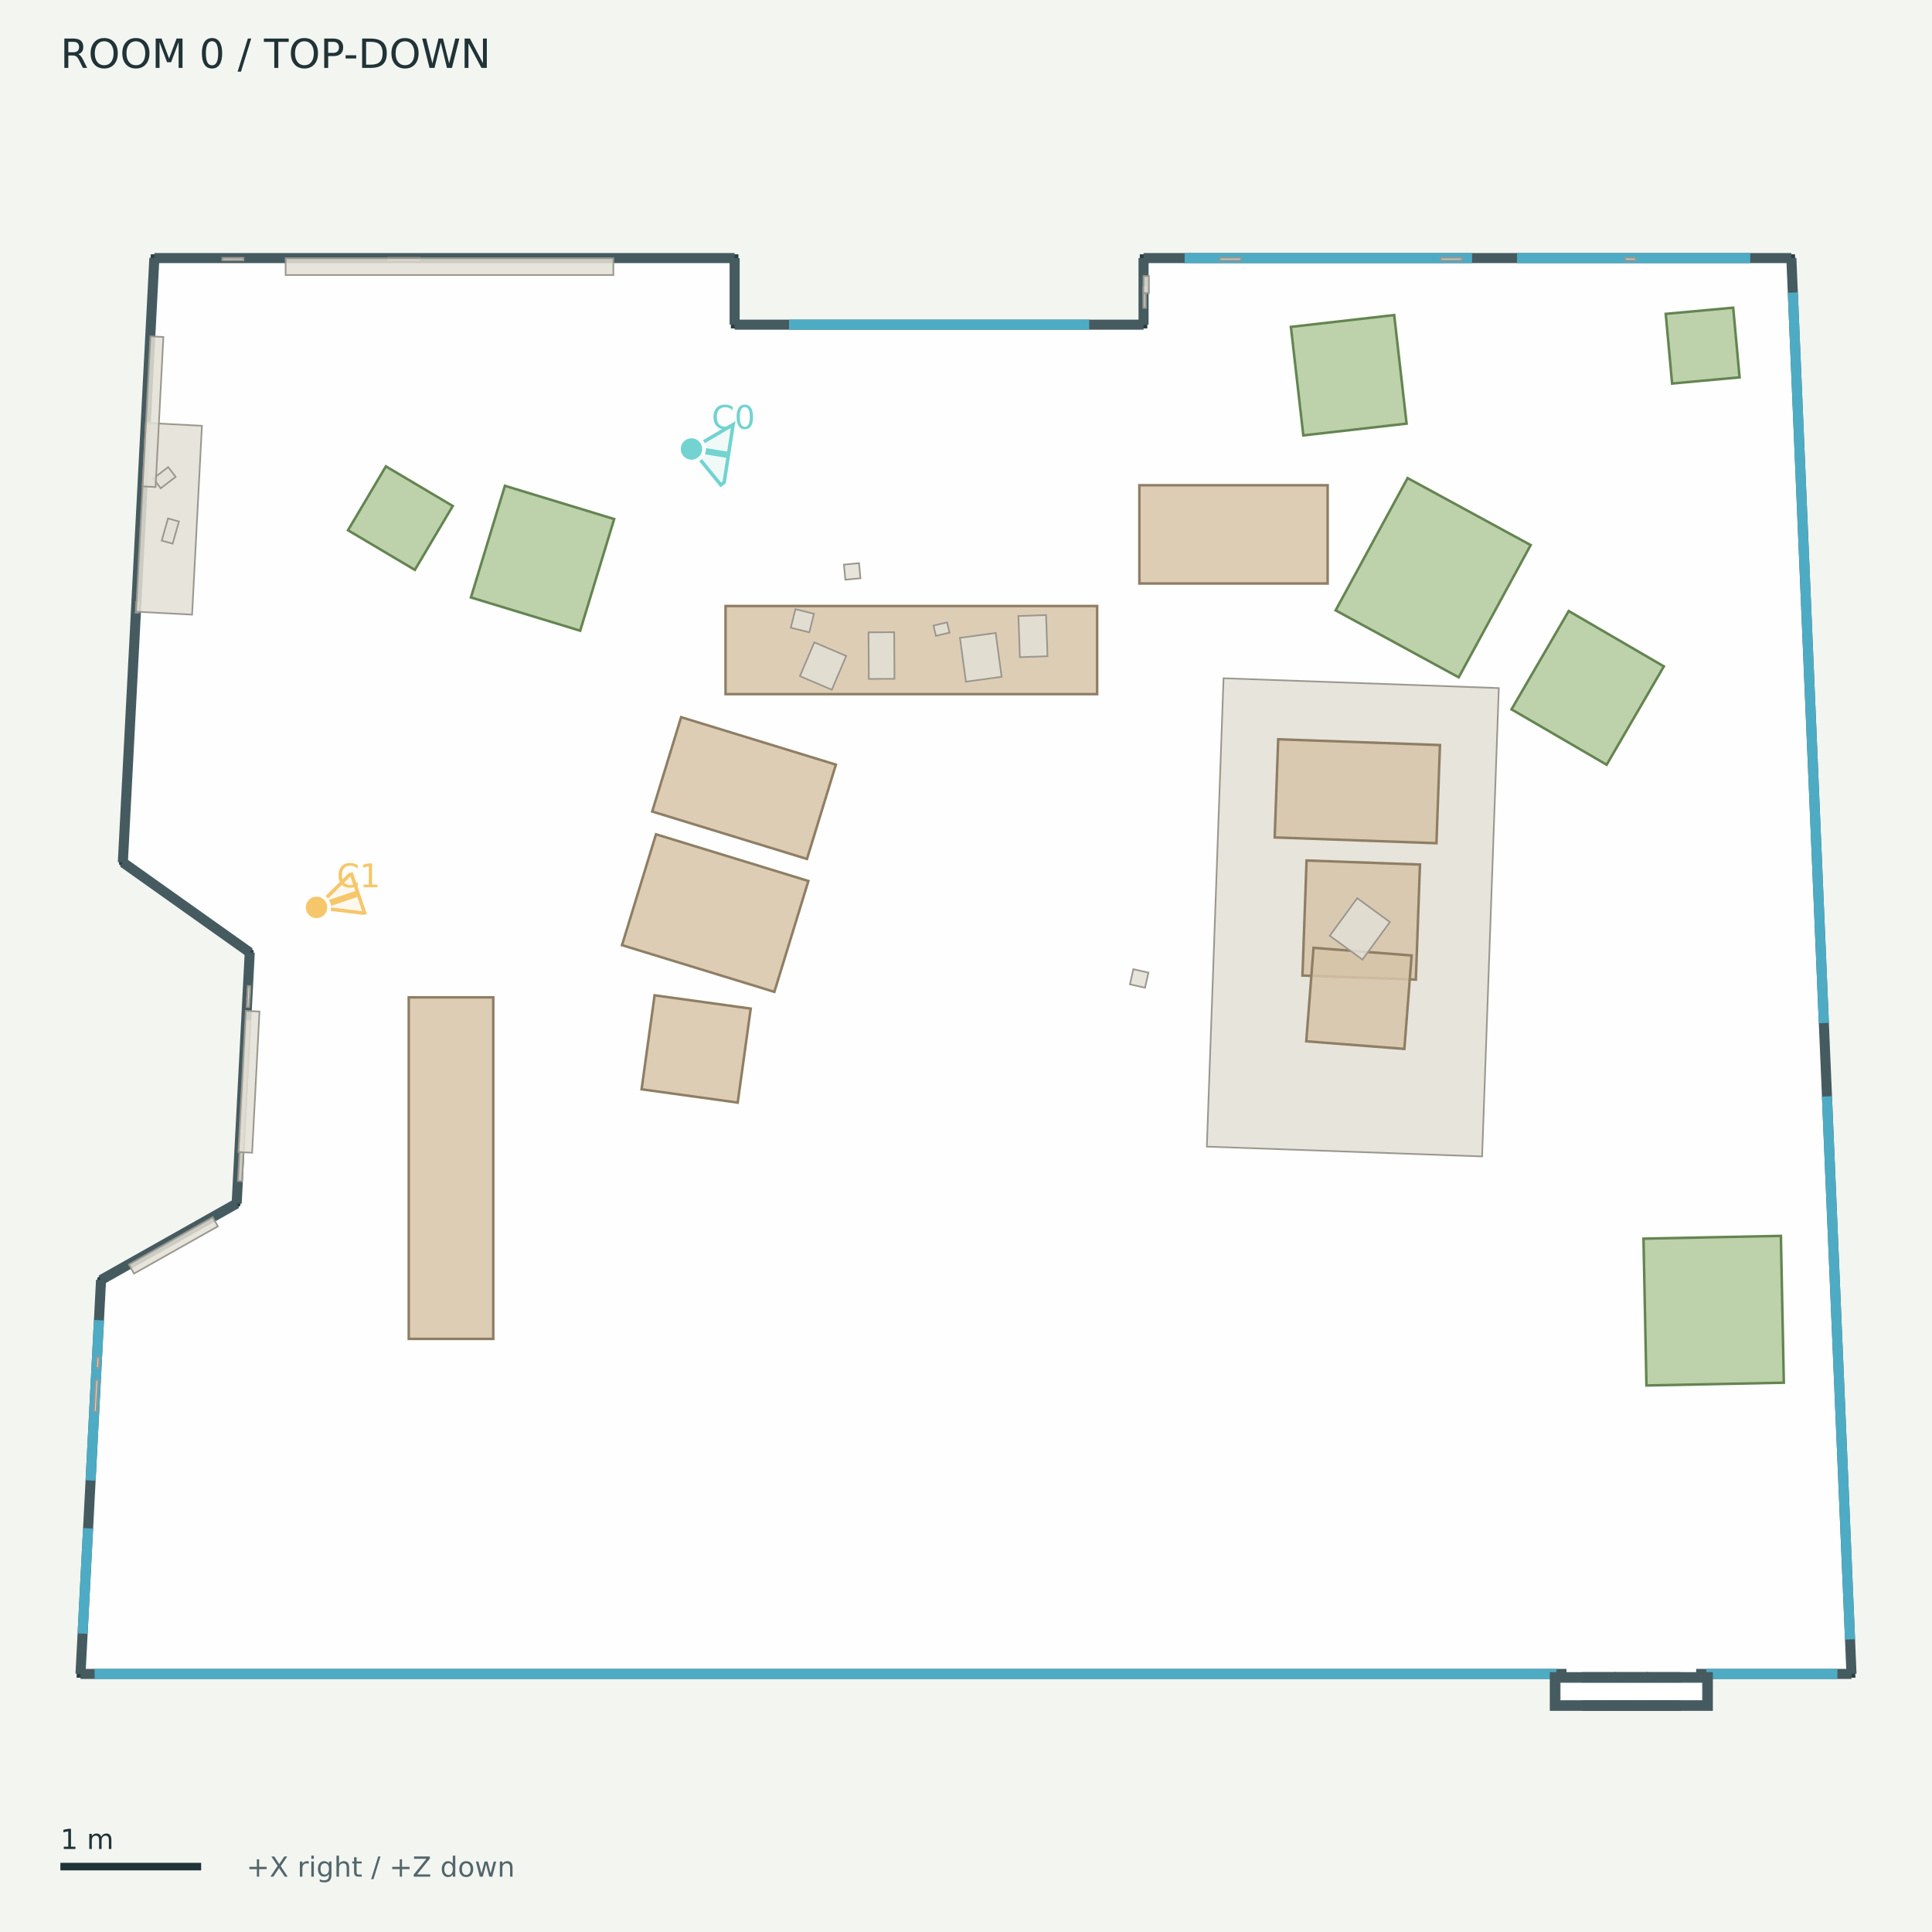
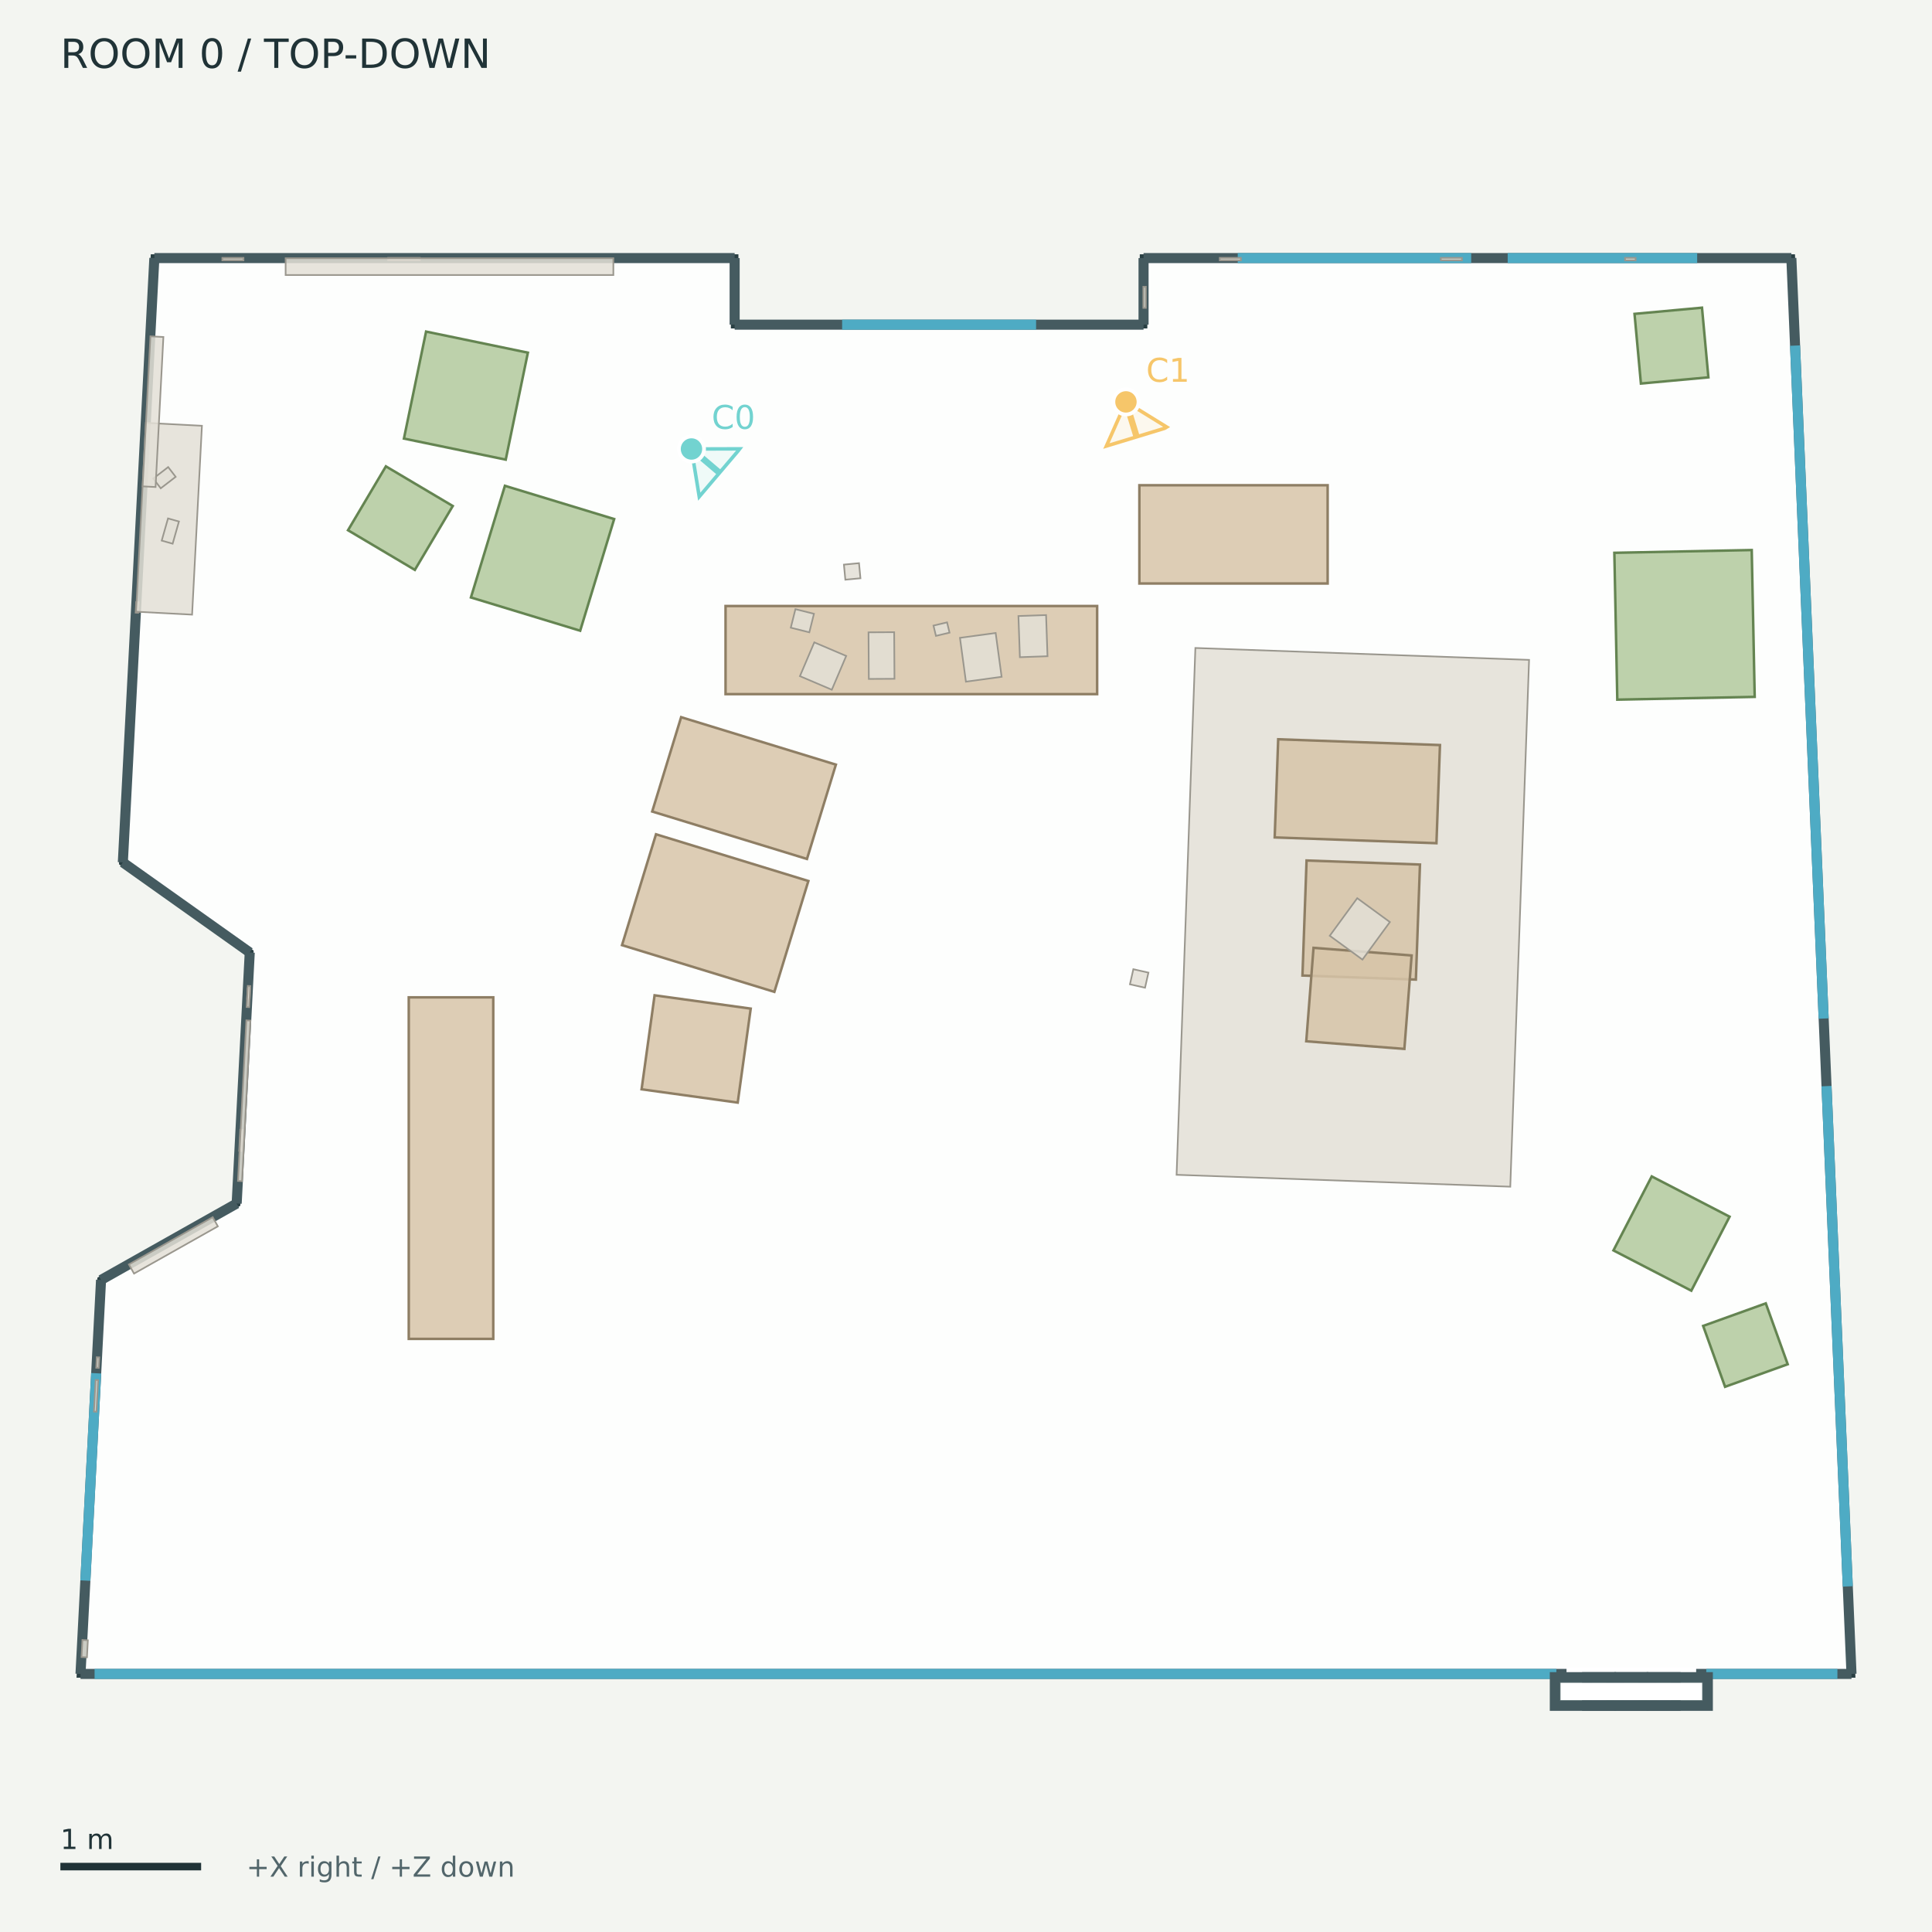
<svg xmlns="http://www.w3.org/2000/svg" width="768" height="768" viewBox="0 0 768 768">
  <rect width="100%" height="100%" fill="#f3f5f1" />
  <g font-family="DejaVu Sans">
    <defs>
      <clipPath id="map">
        <rect x="12" y="42" width="744" height="680" />
      </clipPath>
    </defs>
    <text x="24.00" y="27.00" font-size="16" fill="#203337">ROOM 0  /  TOP-DOWN</text>
    <g clip-path="url(#map)">
      <polygon points="61.36,102.59 292.03,102.59 292.03,129.06 454.58,129.06 454.58,102.59 712.09,102.59 736.00,665.41 32.00,665.41 40.17,508.79 94.08,478.42 99.28,378.62 48.83,342.81" fill="#ffffff" fill-opacity="0.85" stroke="#293f43" stroke-width="3" />
      <polyline points="61.36,102.59 292.03,102.59" fill="#455b60" fill-opacity="0.85" stroke="#455b60" stroke-width="4" />
      <polyline points="292.03,102.59 292.03,129.06" fill="#455b60" fill-opacity="0.85" stroke="#455b60" stroke-width="4" />
      <polyline points="292.03,129.06 454.58,129.06" fill="#455b60" fill-opacity="0.85" stroke="#455b60" stroke-width="4" />
      <polyline points="454.58,129.06 454.58,102.59" fill="#455b60" fill-opacity="0.85" stroke="#455b60" stroke-width="4" />
      <polyline points="454.58,102.59 712.09,102.59" fill="#455b60" fill-opacity="0.85" stroke="#455b60" stroke-width="4" />
      <polyline points="712.09,102.59 736.00,665.41" fill="#455b60" fill-opacity="0.85" stroke="#455b60" stroke-width="4" />
      <polyline points="736.00,665.41 32.00,665.41" fill="#455b60" fill-opacity="0.85" stroke="#455b60" stroke-width="4" />
      <polyline points="32.00,665.41 40.17,508.79" fill="#455b60" fill-opacity="0.85" stroke="#455b60" stroke-width="4" />
      <polyline points="40.17,508.79 94.08,478.42" fill="#455b60" fill-opacity="0.85" stroke="#455b60" stroke-width="4" />
      <polyline points="94.08,478.42 99.28,378.62" fill="#455b60" fill-opacity="0.85" stroke="#455b60" stroke-width="4" />
      <polyline points="99.28,378.62 48.83,342.81" fill="#455b60" fill-opacity="0.85" stroke="#455b60" stroke-width="4" />
      <polyline points="48.83,342.81 61.36,102.59" fill="#455b60" fill-opacity="0.85" stroke="#455b60" stroke-width="4" />
-       <polyline points="313.65,129.06 432.97,129.06" fill="none" fill-opacity="0.85" stroke="#4eabc4" stroke-width="4" />
-       <polyline points="470.91,102.59 585.17,102.59" fill="none" fill-opacity="0.85" stroke="#4eabc4" stroke-width="4" />
-       <polyline points="603.03,102.59 695.76,102.59" fill="none" fill-opacity="0.85" stroke="#4eabc4" stroke-width="4" />
-       <polyline points="712.67,116.30 725.01,406.67" fill="none" fill-opacity="0.85" stroke="#4eabc4" stroke-width="4" />
-       <polyline points="726.24,435.83 735.42,651.70" fill="none" fill-opacity="0.85" stroke="#4eabc4" stroke-width="4" />
-       <polyline points="32.84,649.39 35.02,607.54" fill="none" fill-opacity="0.85" stroke="#4eabc4" stroke-width="4" />
-       <polyline points="36.01,588.50 39.34,524.81" fill="none" fill-opacity="0.85" stroke="#4eabc4" stroke-width="4" />
+       <polyline points="334.76,129.06 411.86,129.06" fill="none" fill-opacity="0.85" stroke="#4eabc4" stroke-width="4" />
+       <polyline points="492.02,102.59 584.82,102.59" fill="none" fill-opacity="0.85" stroke="#4eabc4" stroke-width="4" />
+       <polyline points="599.33,102.59 674.65,102.59" fill="none" fill-opacity="0.85" stroke="#4eabc4" stroke-width="4" />
+       <polyline points="713.56,137.38 724.93,404.89" fill="none" fill-opacity="0.85" stroke="#4eabc4" stroke-width="4" />
+       <polyline points="726.07,431.75 734.52,630.62" fill="none" fill-opacity="0.85" stroke="#4eabc4" stroke-width="4" />
+       <polyline points="33.94,628.31 38.24,545.89" fill="none" fill-opacity="0.85" stroke="#4eabc4" stroke-width="4" />
      <polyline points="37.60,665.41 618.68,665.41" fill="none" fill-opacity="0.85" stroke="#4eabc4" stroke-width="4" />
      <polyline points="678.28,665.41 730.40,665.41" fill="none" fill-opacity="0.85" stroke="#4eabc4" stroke-width="4" />
      <polyline points="622.71,665.41 674.25,665.41" fill="none" fill-opacity="0.85" stroke="#ffffff" stroke-width="5" />
      <polygon points="618.07,666.70 640.41,666.70 640.41,678.09 618.07,678.09" fill="#455b60" fill-opacity="0.85" stroke="#455b60" stroke-width="4" />
      <polygon points="630.90,666.70 653.24,666.70 653.24,678.09 630.90,678.09" fill="#455b60" fill-opacity="0.85" stroke="#455b60" stroke-width="4" />
      <polygon points="643.72,666.70 666.06,666.70 666.06,678.09 643.72,678.09" fill="#455b60" fill-opacity="0.85" stroke="#455b60" stroke-width="4" />
      <polygon points="656.55,666.70 678.89,666.70 678.89,678.09 656.55,678.09" fill="#455b60" fill-opacity="0.85" stroke="#455b60" stroke-width="4" />
      <polygon points="622.83,671.45 674.13,671.45 674.13,673.33 622.83,673.33" fill="none" fill-opacity="0.85" stroke="#ffffff" stroke-width="5" />
      <polygon points="288.42,240.90 436.13,240.90 436.13,275.93 288.42,275.93" fill="#d7c4a8" fill-opacity="0.85" stroke="#8e7e64" stroke-width="1" />
      <polygon points="452.92,192.89 527.76,192.89 527.76,231.95 452.92,231.95" fill="#d7c4a8" fill-opacity="0.85" stroke="#8e7e64" stroke-width="1" />
      <polygon points="260.77,331.64 321.34,350.21 307.82,394.28 247.26,375.71" fill="#d7c4a8" fill-opacity="0.85" stroke="#8e7e64" stroke-width="1" />
      <polygon points="270.76,285.09 332.28,303.95 320.78,341.45 259.26,322.59" fill="#d7c4a8" fill-opacity="0.85" stroke="#8e7e64" stroke-width="1" />
      <polygon points="260.21,395.65 298.42,400.94 293.25,438.30 255.04,433.01" fill="#d7c4a8" fill-opacity="0.85" stroke="#8e7e64" stroke-width="1" />
      <polygon points="162.49,532.23 162.49,396.46 196.08,396.46 196.08,532.23" fill="#d7c4a8" fill-opacity="0.85" stroke="#8e7e64" stroke-width="1" />
-       <polygon points="654.49,550.75 653.31,492.38 707.93,491.28 709.10,549.65" fill="#b1c99c" fill-opacity="0.85" stroke="#648451" stroke-width="1" />
-       <polygon points="688.97,122.31 691.51,150.00 664.69,152.46 662.15,124.77" fill="#b1c99c" fill-opacity="0.85" stroke="#648451" stroke-width="1" />
+       <polygon points="642.90,278.12 641.73,219.75 696.34,218.65 697.52,277.02" fill="#b1c99c" fill-opacity="0.85" stroke="#648451" stroke-width="1" />
+       <polygon points="676.57,122.31 679.11,150.00 652.29,152.46 649.75,124.77" fill="#b1c99c" fill-opacity="0.85" stroke="#648451" stroke-width="1" />
      <polygon points="153.40,185.38 179.98,201.14 164.91,226.54 138.34,210.78" fill="#b1c99c" fill-opacity="0.85" stroke="#648451" stroke-width="1" />
      <polygon points="187.20,237.50 200.71,193.11 244.14,206.33 230.63,250.72" fill="#b1c99c" fill-opacity="0.85" stroke="#648451" stroke-width="1" />
-       <polygon points="559.14,168.39 518.09,173.08 513.15,129.94 554.21,125.24" fill="#b1c99c" fill-opacity="0.85" stroke="#648451" stroke-width="1" />
-       <polygon points="579.86,269.25 530.93,242.62 559.54,190.05 608.47,216.67" fill="#b1c99c" fill-opacity="0.85" stroke="#648451" stroke-width="1" />
-       <polygon points="600.85,281.98 623.59,242.89 661.41,264.90 638.66,303.99" fill="#b1c99c" fill-opacity="0.85" stroke="#648451" stroke-width="1" />
-       <polygon points="486.38,269.61 595.80,273.52 589.16,459.70 479.74,455.80" fill="#e3dfd6" fill-opacity="0.85" stroke="#9a978e" stroke-width="0.65" />
+       <polygon points="201.04,182.71 160.57,174.34 169.37,131.81 209.84,140.19" fill="#b1c99c" fill-opacity="0.85" stroke="#648451" stroke-width="1" />
+       <polygon points="685.74,551.27 677.03,527.07 701.93,518.11 710.64,542.31" fill="#b1c99c" fill-opacity="0.85" stroke="#648451" stroke-width="1" />
+       <polygon points="672.32,513.07 641.37,497.06 656.59,467.64 687.54,483.65" fill="#b1c99c" fill-opacity="0.85" stroke="#648451" stroke-width="1" />
+       <polygon points="475.18,257.58 607.83,262.31 600.36,471.73 467.71,467.00" fill="#e3dfd6" fill-opacity="0.85" stroke="#9a978e" stroke-width="0.65" />
      <polygon points="519.38,342.06 564.46,343.67 562.83,389.40 517.75,387.79" fill="#d7c4a8" fill-opacity="0.85" stroke="#8e7e64" stroke-width="1" />
      <polygon points="508.10,293.87 572.41,296.17 571.01,335.19 506.71,332.89" fill="#d7c4a8" fill-opacity="0.85" stroke="#8e7e64" stroke-width="1" />
      <polygon points="522.15,376.78 561.14,379.81 558.26,416.96 519.26,413.93" fill="#d7c4a8" fill-opacity="0.85" stroke="#8e7e64" stroke-width="1" />
      <polygon points="38.25,543.71 38.47,539.52 39.48,539.57 39.26,543.76" fill="#e3dfd6" fill-opacity="0.85" stroke="#9a978e" stroke-width="0.65" />
      <polygon points="645.98,102.50 650.18,102.50 650.18,103.50 645.98,103.50" fill="#e3dfd6" fill-opacity="0.85" stroke="#9a978e" stroke-width="0.65" />
      <polygon points="37.35,561.13 38.00,548.56 39.01,548.61 38.35,561.19" fill="#e3dfd6" fill-opacity="0.85" stroke="#9a978e" stroke-width="0.65" />
      <polygon points="454.49,122.39 454.49,114.00 455.50,114.00 455.50,122.39" fill="#e3dfd6" fill-opacity="0.85" stroke="#9a978e" stroke-width="0.65" />
      <polygon points="154.29,102.50 166.88,102.50 166.88,103.50 154.29,103.50" fill="#e3dfd6" fill-opacity="0.85" stroke="#9a978e" stroke-width="0.65" />
      <polygon points="484.88,102.50 493.28,102.50 493.28,103.50 484.88,103.50" fill="#e3dfd6" fill-opacity="0.85" stroke="#9a978e" stroke-width="0.65" />
      <polygon points="95.08,457.46 95.51,449.07 96.52,449.13 96.08,457.51" fill="#e3dfd6" fill-opacity="0.85" stroke="#9a978e" stroke-width="0.65" />
      <polygon points="98.23,397.08 98.44,392.89 99.45,392.94 99.23,397.13" fill="#e3dfd6" fill-opacity="0.85" stroke="#9a978e" stroke-width="0.65" />
      <polygon points="88.39,102.50 96.78,102.50 96.78,103.50 88.39,103.50" fill="#e3dfd6" fill-opacity="0.85" stroke="#9a978e" stroke-width="0.65" />
      <polygon points="572.75,102.50 581.14,102.50 581.14,103.50 572.75,103.50" fill="#e3dfd6" fill-opacity="0.85" stroke="#9a978e" stroke-width="0.65" />
      <polygon points="53.92,243.54 54.13,239.35 55.14,239.40 54.92,243.59" fill="#e3dfd6" fill-opacity="0.85" stroke="#9a978e" stroke-width="0.65" />
      <polygon points="552.50,366.53 541.59,381.46 528.60,371.98 539.52,357.04" fill="#e3dfd6" fill-opacity="0.85" stroke="#9a978e" stroke-width="0.65" />
      <polygon points="355.57,269.83 345.37,269.89 345.25,251.36 355.45,251.30" fill="#e3dfd6" fill-opacity="0.85" stroke="#9a978e" stroke-width="0.65" />
      <polygon points="416.40,260.86 405.42,261.25 404.84,244.88 415.83,244.50" fill="#e3dfd6" fill-opacity="0.85" stroke="#9a978e" stroke-width="0.65" />
      <polygon points="398.16,269.04 383.97,270.98 381.60,253.55 395.79,251.62" fill="#e3dfd6" fill-opacity="0.85" stroke="#9a978e" stroke-width="0.65" />
      <polygon points="323.69,255.35 336.38,260.75 330.66,274.18 317.98,268.78" fill="#e3dfd6" fill-opacity="0.85" stroke="#9a978e" stroke-width="0.65" />
      <polygon points="371.07,248.68 376.47,247.40 377.45,251.49 372.05,252.77" fill="#e3dfd6" fill-opacity="0.85" stroke="#9a978e" stroke-width="0.65" />
      <polygon points="321.72,251.36 314.35,249.52 316.19,242.15 323.56,243.99" fill="#e3dfd6" fill-opacity="0.85" stroke="#9a978e" stroke-width="0.65" />
      <polygon points="94.60,469.44 97.93,405.61 99.53,405.70 96.20,469.52" fill="#e3dfd6" fill-opacity="0.85" stroke="#9a978e" stroke-width="0.65" />
      <polygon points="51.23,502.63 84.55,483.85 86.60,487.49 53.28,506.27" fill="#e3dfd6" fill-opacity="0.85" stroke="#9a978e" stroke-width="0.65" />
      <polygon points="98.06,400.30 98.50,391.92 99.50,391.97 99.06,400.35" fill="#e3dfd6" fill-opacity="0.85" stroke="#9a978e" stroke-width="0.65" />
      <polygon points="54.09,243.16 58.00,168.09 80.27,169.25 76.36,244.33" fill="#e3dfd6" fill-opacity="0.85" stroke="#9a978e" stroke-width="0.65" />
      <polygon points="113.54,102.65 243.82,102.65 243.82,109.33 113.54,109.33" fill="#e3dfd6" fill-opacity="0.85" stroke="#9a978e" stroke-width="0.65" />
      <polygon points="66.85,185.67 69.83,189.55 63.89,194.11 60.92,190.23" fill="#e3dfd6" fill-opacity="0.85" stroke="#9a978e" stroke-width="0.65" />
      <polygon points="66.79,206.08 71.13,207.31 68.63,216.13 64.28,214.90" fill="#e3dfd6" fill-opacity="0.85" stroke="#9a978e" stroke-width="0.65" />
-       <polygon points="454.55,116.52 454.55,109.73 456.72,109.73 456.72,116.52" fill="#e3dfd6" fill-opacity="0.85" stroke="#9a978e" stroke-width="0.65" />
      <polygon points="56.69,193.33 59.80,133.69 64.95,133.96 61.84,193.60" fill="#e3dfd6" fill-opacity="0.85" stroke="#9a978e" stroke-width="0.65" />
-       <polygon points="94.77,457.95 97.70,401.81 103.15,402.10 100.22,458.23" fill="#e3dfd6" fill-opacity="0.85" stroke="#9a978e" stroke-width="0.65" />
+       <polygon points="32.41,658.70 32.76,651.92 34.92,652.03 34.57,658.81" fill="#e3dfd6" fill-opacity="0.85" stroke="#9a978e" stroke-width="0.65" />
      <polygon points="455.17,392.63 449.17,391.28 450.52,385.28 456.52,386.63" fill="#e3dfd6" fill-opacity="0.85" stroke="#9a978e" stroke-width="0.65" />
      <polygon points="336.04,230.44 335.47,224.44 341.47,223.87 342.04,229.87" fill="#e3dfd6" fill-opacity="0.85" stroke="#9a978e" stroke-width="0.65" />
      <g data-lens="pinhole">
-         <polyline points="274.87,178.48 274.90,178.53 274.93,178.59 274.96,178.65 274.99,178.70 275.02,178.76 275.05,178.82 275.08,178.89 275.11,178.95 275.14,179.01 275.17,179.08 275.20,179.15 275.23,179.22 275.25,179.29 275.28,179.36 275.31,179.43 275.34,179.51 275.36,179.58 275.39,179.66 275.42,179.74 275.44,179.82 275.47,179.90 275.50,179.98 275.52,180.06 275.55,180.15 275.57,180.23 275.60,180.32 275.62,180.41 275.65,180.50 275.67,180.59 275.70,180.68 275.72,180.78 275.74,180.87" fill="none" stroke="#72d3d0" opacity="0.65" stroke-width="1.5" />
-         <polygon points="274.87,178.48 291.43,168.76 287.87,191.74 286.55,192.77" fill="#72d3d0" fill-opacity="0.10" stroke="#72d3d0" stroke-width="1.4" />
-         <polyline points="274.87,178.48 288.99,180.76" fill="none" stroke="#72d3d0" stroke-width="2.5" />
+         <polyline points="274.87,178.48 274.87,178.54 274.87,178.61 274.87,178.67 274.86,178.73 274.86,178.80 274.85,178.87 274.84,178.93 274.84,179.00 274.83,179.07 274.82,179.15 274.81,179.22 274.79,179.29 274.78,179.37 274.77,179.44 274.75,179.52 274.74,179.60 274.72,179.68 274.71,179.76 274.69,179.84 274.67,179.92 274.65,180.00 274.63,180.09 274.61,180.17 274.59,180.26 274.57,180.34 274.54,180.43 274.52,180.52 274.49,180.61 274.47,180.70 274.44,180.79 274.41,180.88 274.38,180.98" fill="none" stroke="#72d3d0" opacity="0.65" stroke-width="1.5" />
+         <polygon points="274.87,178.48 294.04,178.42 293.28,179.40 277.96,197.43" fill="#72d3d0" fill-opacity="0.10" stroke="#72d3d0" stroke-width="1.4" />
+         <polyline points="274.87,178.48 286.00,187.93" fill="none" stroke="#72d3d0" stroke-width="2.5" />
        <circle cx="274.874" cy="178.482" r="5" fill="#72d3d0" stroke="white" stroke-width="1.5" />
        <text x="282.87" y="170.48" font-size="13" fill="#72d3d0">C0</text>
      </g>
      <g data-lens="pinhole">
-         <polyline points="125.84,360.70 125.90,360.72 125.96,360.74 126.02,360.77 126.08,360.80 126.14,360.83 126.19,360.86 126.24,360.90 126.29,360.95 126.33,360.99 126.38,361.04 126.42,361.09 126.45,361.15 126.49,361.21 126.52,361.27 126.55,361.34 126.58,361.41 126.61,361.48 126.63,361.56 126.65,361.64 126.67,361.72 126.68,361.80 126.70,361.89 126.71,361.98 126.71,362.08 126.72,362.18 126.72,362.28 126.72,362.38 126.72,362.49 126.71,362.60 126.71,362.72 126.70,362.83 126.68,362.95" fill="none" stroke="#f6c66a" opacity="0.65" stroke-width="1.5" />
-         <polygon points="125.84,360.70 139.07,347.63 139.77,347.55 144.91,362.88 144.22,362.96" fill="#f6c66a" fill-opacity="0.10" stroke="#f6c66a" stroke-width="1.4" />
-         <polyline points="125.84,360.70 141.99,355.26" fill="none" stroke="#f6c66a" stroke-width="2.5" />
-         <circle cx="125.836" cy="360.699" r="5" fill="#f6c66a" stroke="white" stroke-width="1.5" />
-         <text x="133.84" y="352.70" font-size="13" fill="#f6c66a">C1</text>
+         <polyline points="447.59,159.76 447.58,159.77 447.57,159.79 447.55,159.81 447.54,159.84 447.52,159.87 447.50,159.90 447.48,159.93 447.46,159.97 447.43,160.01 447.40,160.05 447.37,160.10 447.34,160.15 447.31,160.20 447.27,160.26 447.24,160.31 447.20,160.38 447.16,160.44 447.11,160.51 447.07,160.58 447.02,160.65 446.97,160.73 446.92,160.81 446.87,160.89 446.81,160.97 446.76,161.06 446.70,161.15 446.64,161.25 446.57,161.34 446.51,161.44 446.44,161.55 446.37,161.65 446.30,161.76" fill="none" stroke="#f6c66a" opacity="0.65" stroke-width="1.5" />
+         <polygon points="439.80,177.31 447.59,159.76 463.79,169.76 462.95,170.26" fill="#f6c66a" fill-opacity="0.10" stroke="#f6c66a" stroke-width="1.4" />
+         <polyline points="447.59,159.76 451.80,173.54" fill="none" stroke="#f6c66a" stroke-width="2.5" />
+         <circle cx="447.585" cy="159.757" r="5" fill="#f6c66a" stroke="white" stroke-width="1.5" />
+         <text x="455.59" y="151.76" font-size="13" fill="#f6c66a">C1</text>
      </g>
    </g>
    <path d="M24 742 h55.953" stroke="#203337" stroke-width="3" />
    <text x="24.00" y="735.00" font-size="11" fill="#203337">1 m</text>
    <text x="97.95" y="746.00" font-size="11" fill="#52666b">+X right / +Z down</text>
  </g>
</svg>
